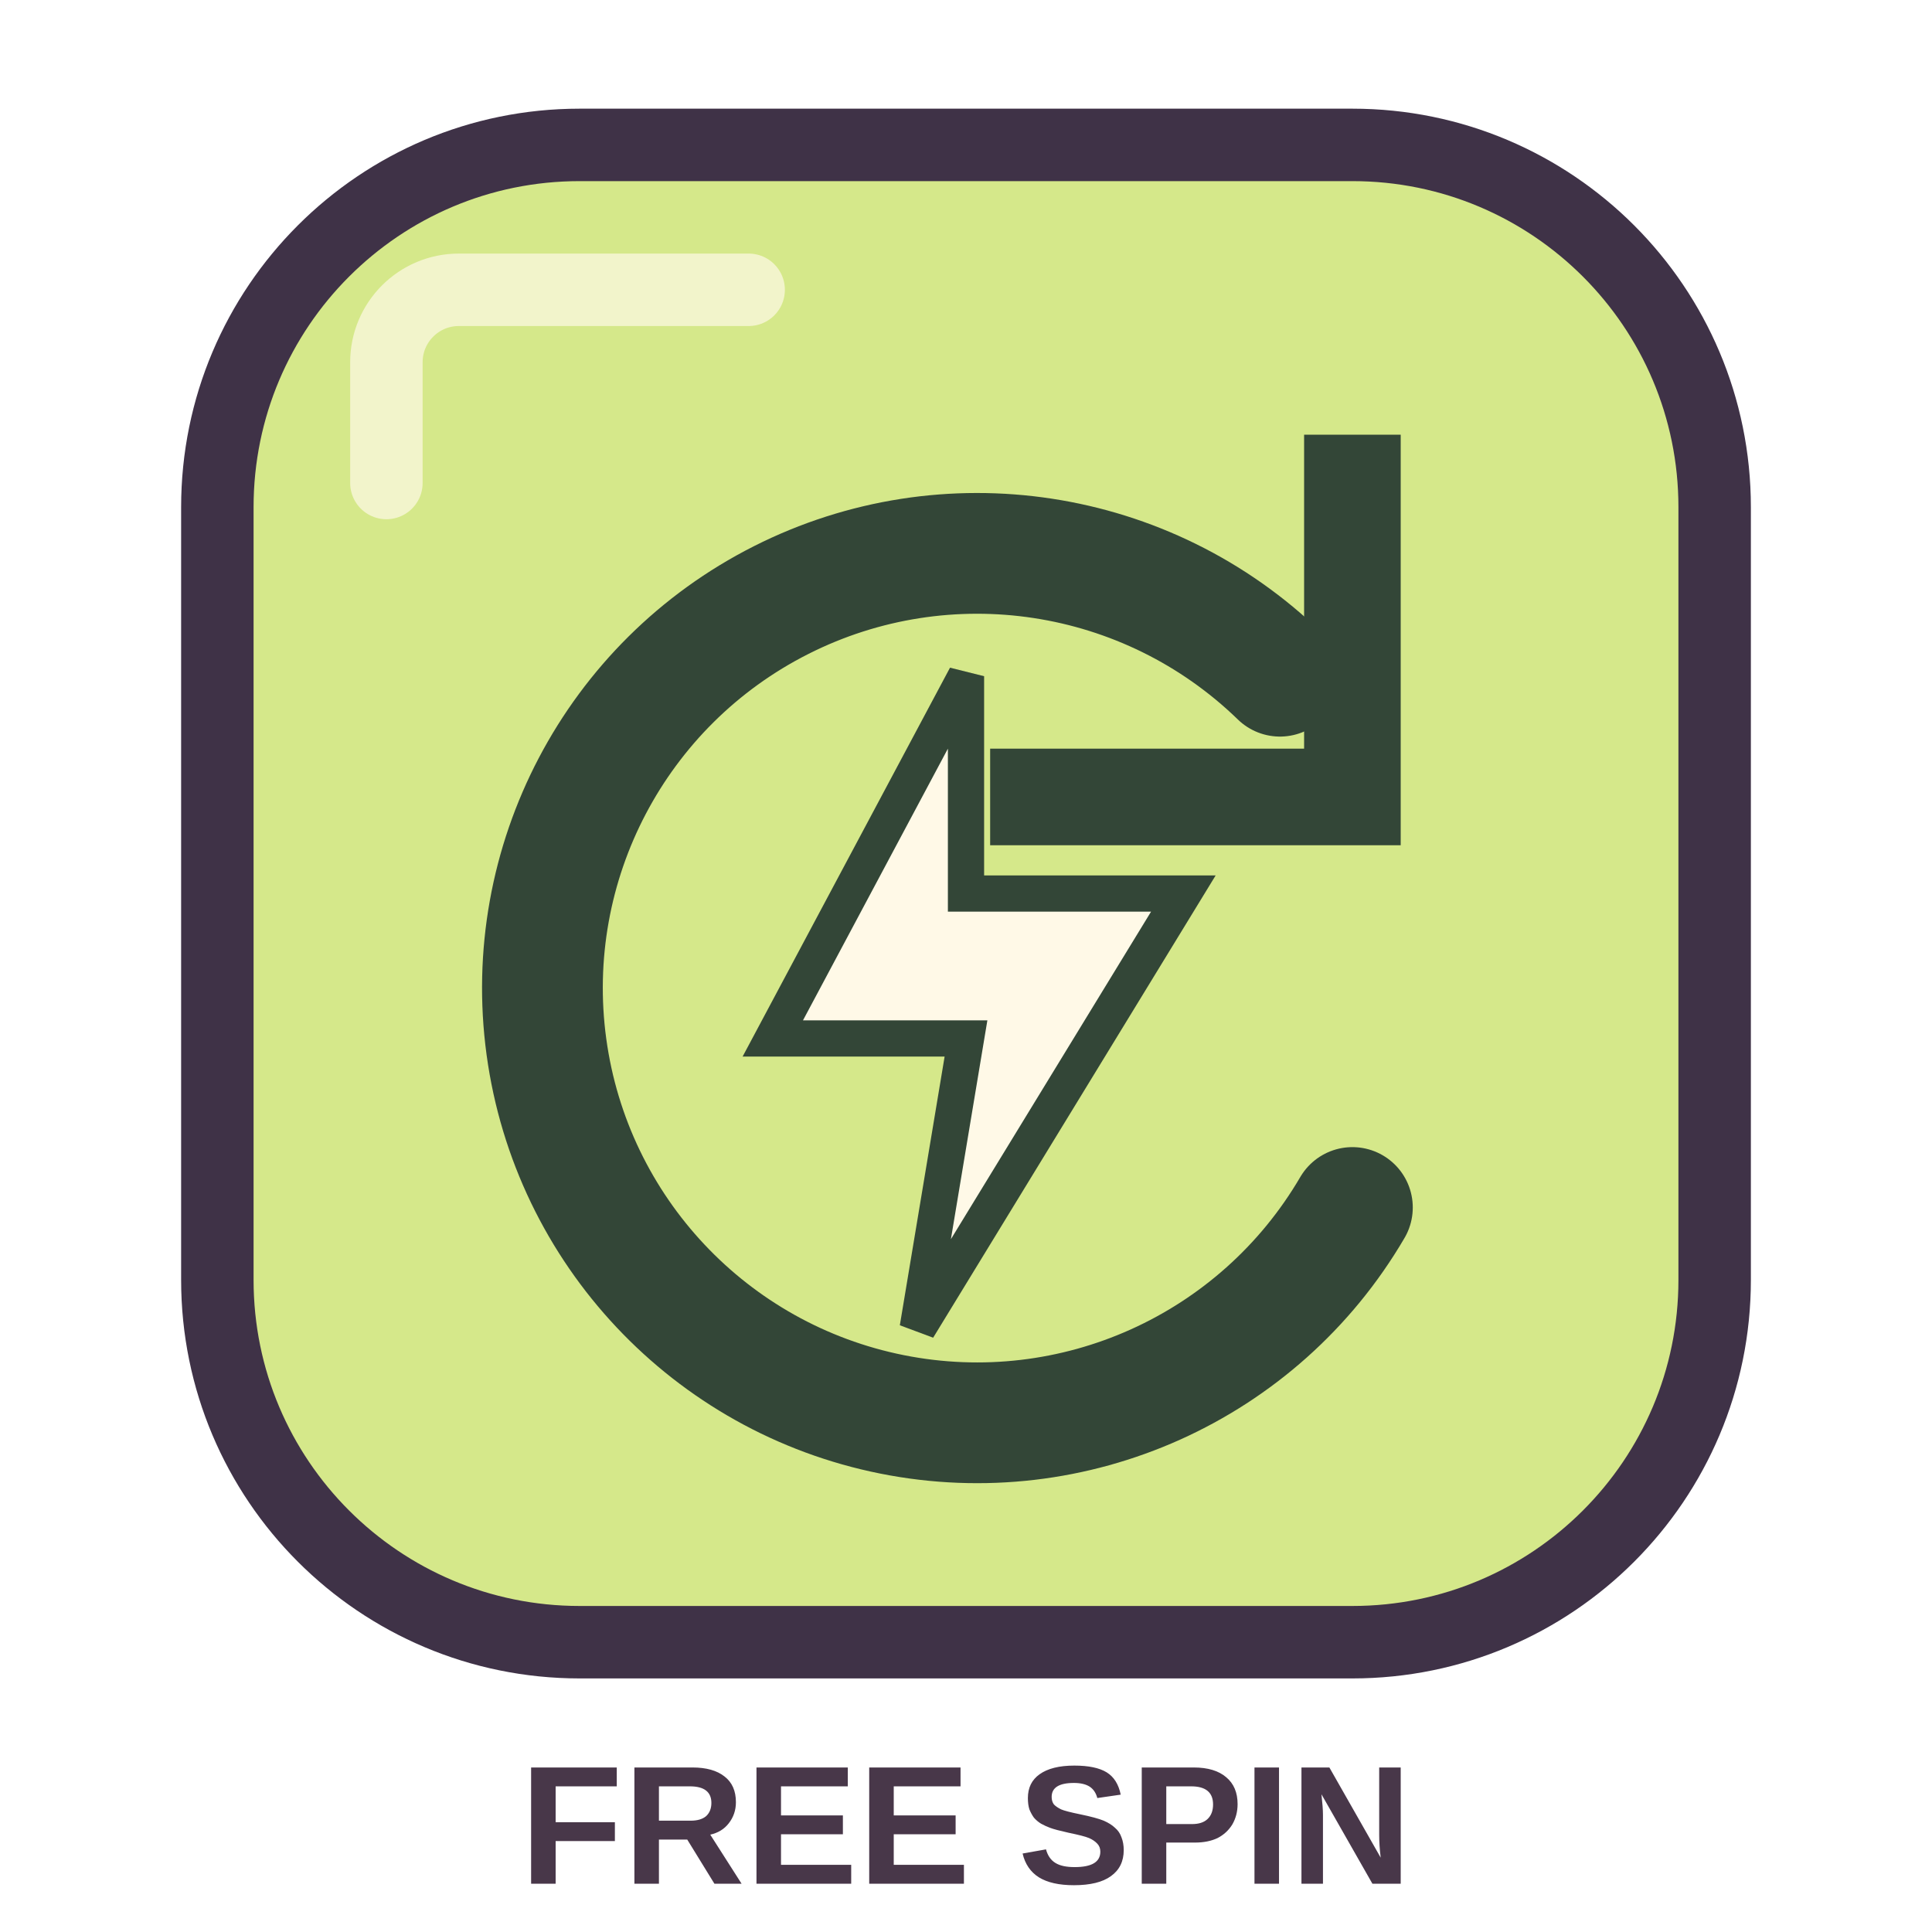
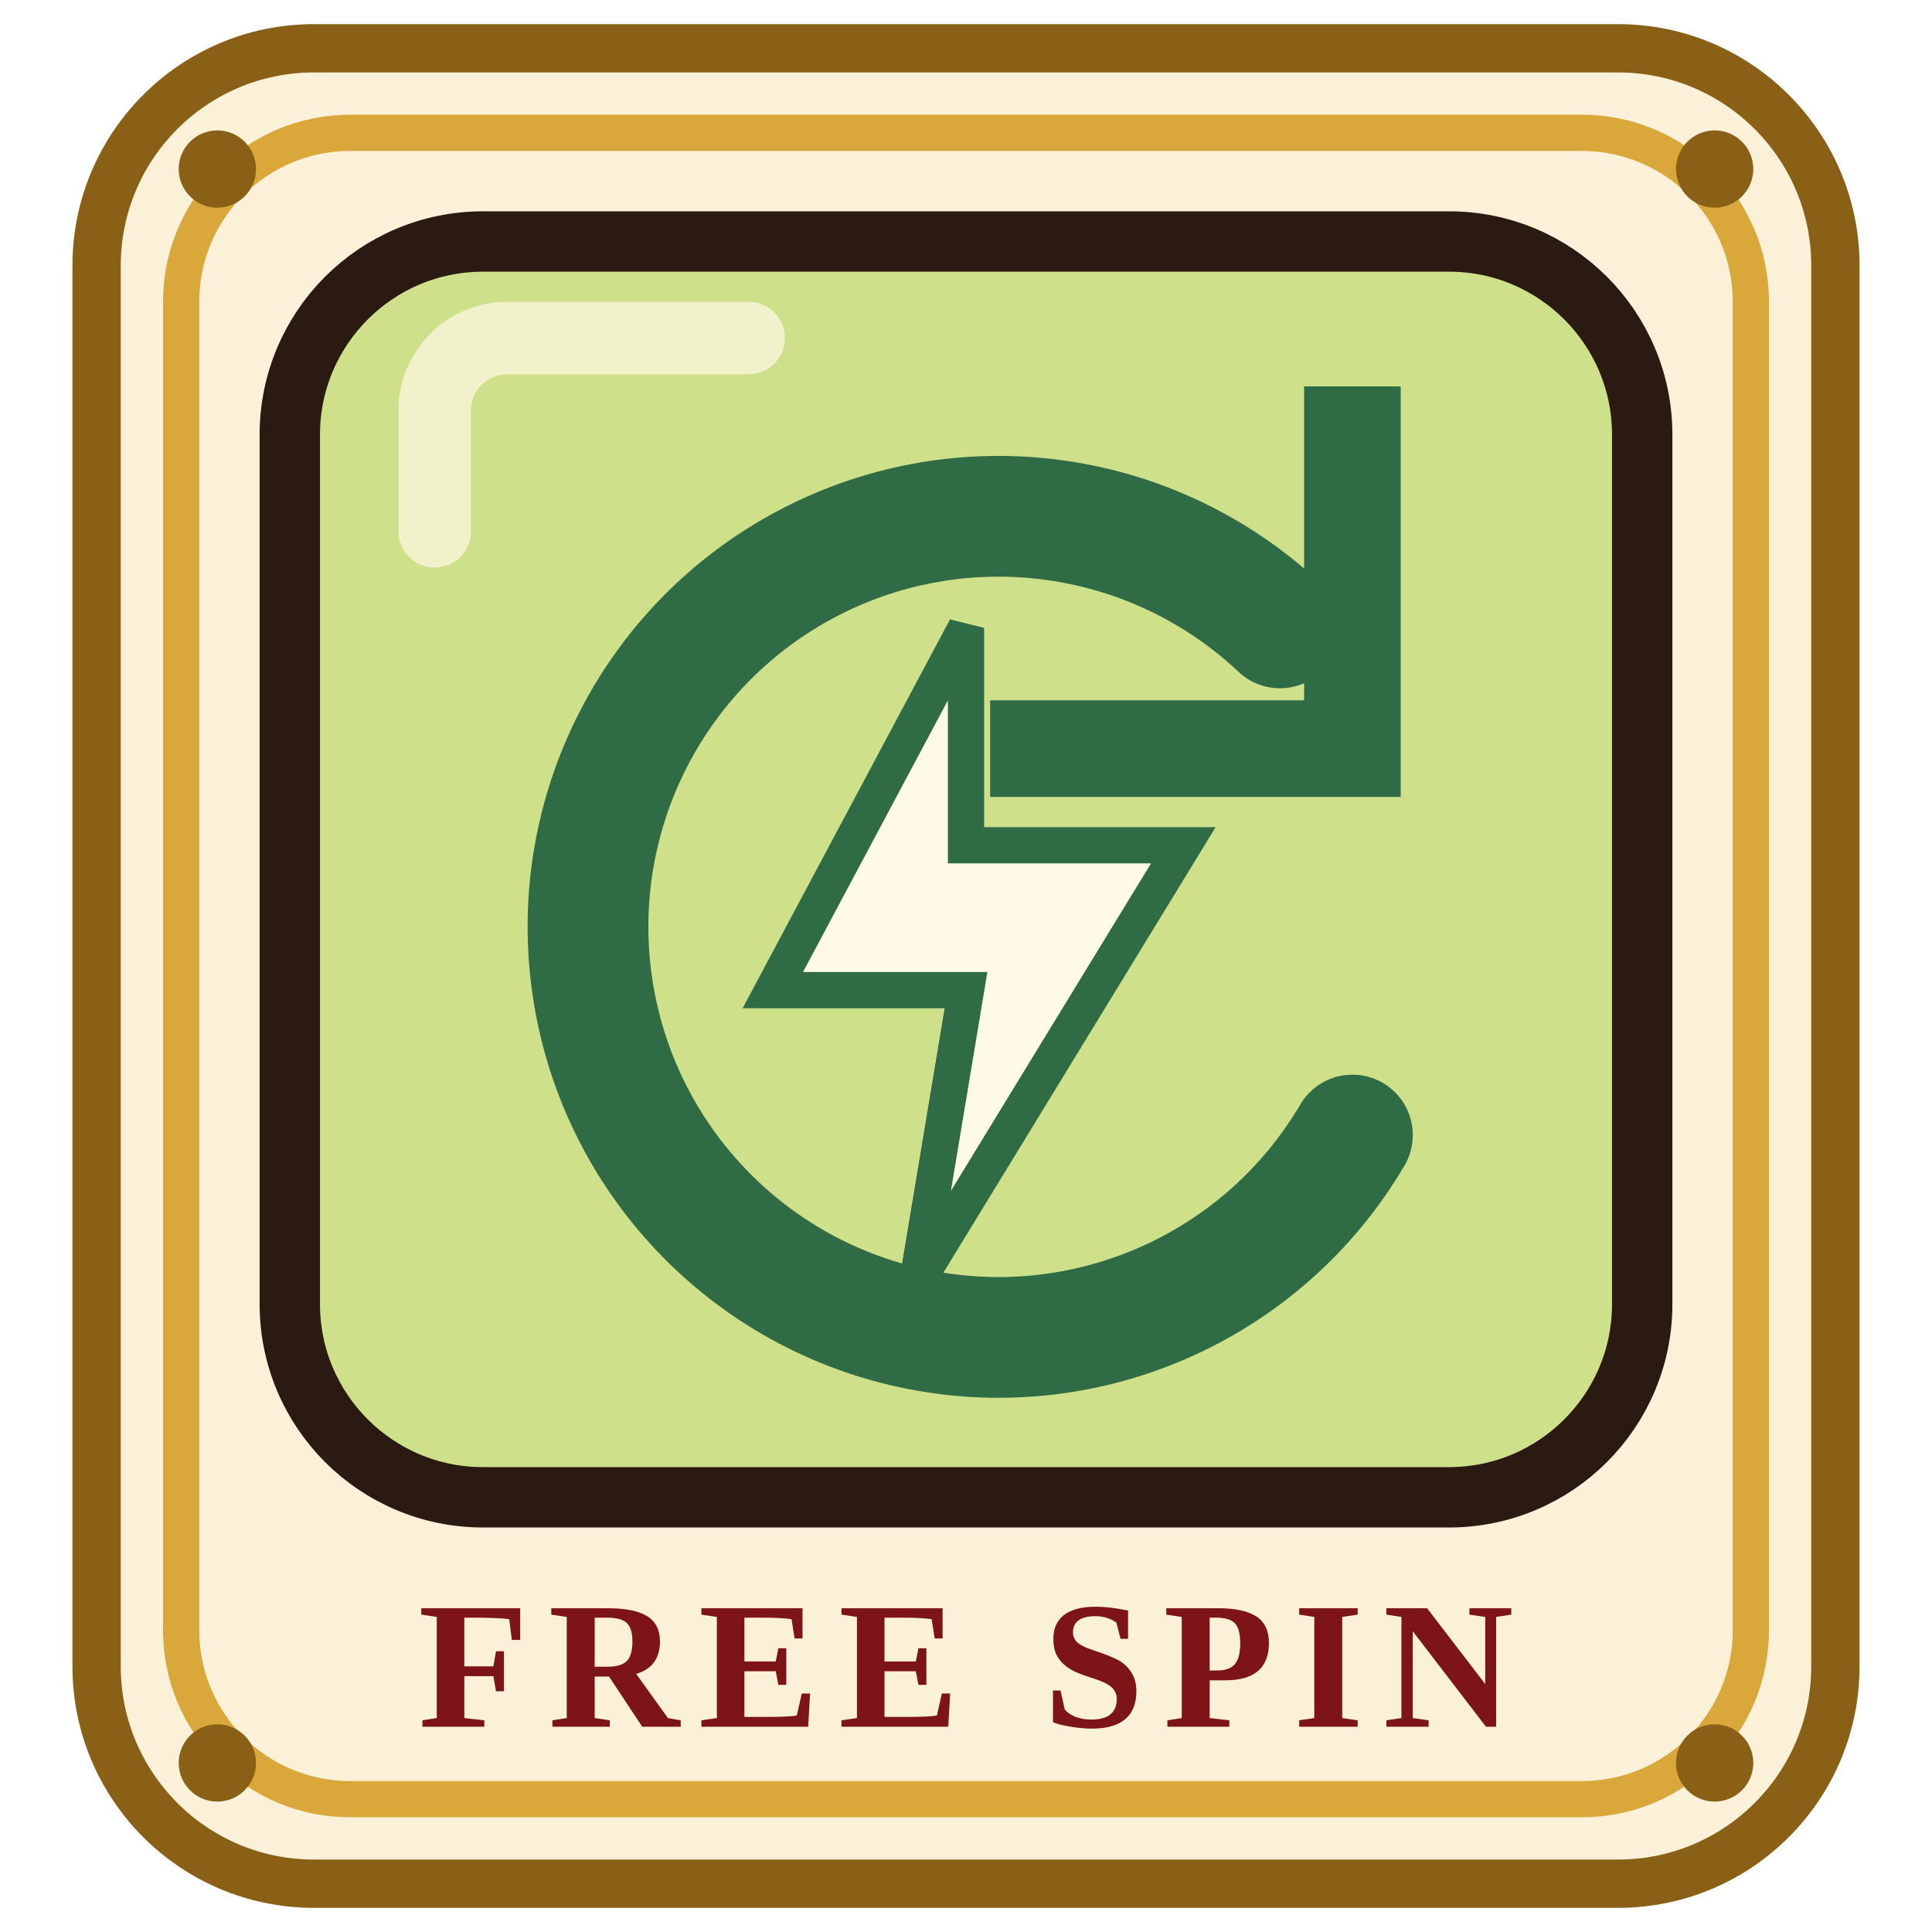
<svg xmlns="http://www.w3.org/2000/svg" viewBox="0 0 80 80">
-   <rect x="9" y="6" width="62" height="62" rx="15" fill="#d5e88a" stroke="#3f3247" stroke-width="3" />
-   <path d="M16 20V15a3 3 0 0 1 3-3h12" fill="none" stroke="#fff9e7" stroke-width="3" stroke-linecap="round" opacity=".7" />
-   <path d="M53 28a18 18 0 1 0 3 22" fill="none" stroke="#334637" stroke-width="5" stroke-linecap="round" />
-   <path d="M56 18v15H41" fill="none" stroke="#334637" stroke-width="4" />
-   <path d="m40 28-8 15h8l-2 12 11-18h-9z" fill="#fff9e7" stroke="#334637" stroke-width="1.5" />
-   <text x="40" y="78" text-anchor="middle" font-family="Arial,sans-serif" font-size="7" font-weight="700" fill="#483749">FREE SPIN</text>
+   <rect x="4" y="2" width="72" height="76" rx="9" fill="#fbf1d8" stroke="#8a5f16" stroke-width="2" />
+   <rect x="7.5" y="5.5" width="65" height="69" rx="7" fill="none" stroke="#d9a73a" stroke-width="1.5" />
+   <rect x="12" y="10" width="56" height="52" rx="8" fill="#cfe08a" stroke="#2a1a12" stroke-width="2.5" />
+   <path d="M18 22v-5a3 3 0 0 1 3-3h10" fill="none" stroke="#fff9e7" stroke-width="3" stroke-linecap="round" opacity=".7" />
+   <path d="M53 26a17 17 0 1 0 3 21" fill="none" stroke="#2f6b45" stroke-width="5" stroke-linecap="round" />
+   <path d="M56 16v15H41" fill="none" stroke="#2f6b45" stroke-width="4" />
+   <path d="m40 26-8 15h8l-2 12 11-18h-9z" fill="#fff9e7" stroke="#2f6b45" stroke-width="1.5" />
+   <circle cx="9" cy="7" r="1.6" fill="#8a5f16" />
+   <circle cx="71" cy="7" r="1.6" fill="#8a5f16" />
+   <circle cx="9" cy="73" r="1.6" fill="#8a5f16" />
+   <circle cx="71" cy="73" r="1.6" fill="#8a5f16" />
+   <text x="40" y="71.5" text-anchor="middle" font-family="Georgia,'Times New Roman',serif" font-size="7.5" font-weight="700" letter-spacing=".8" fill="#7d1418">FREE SPIN</text>
</svg>
